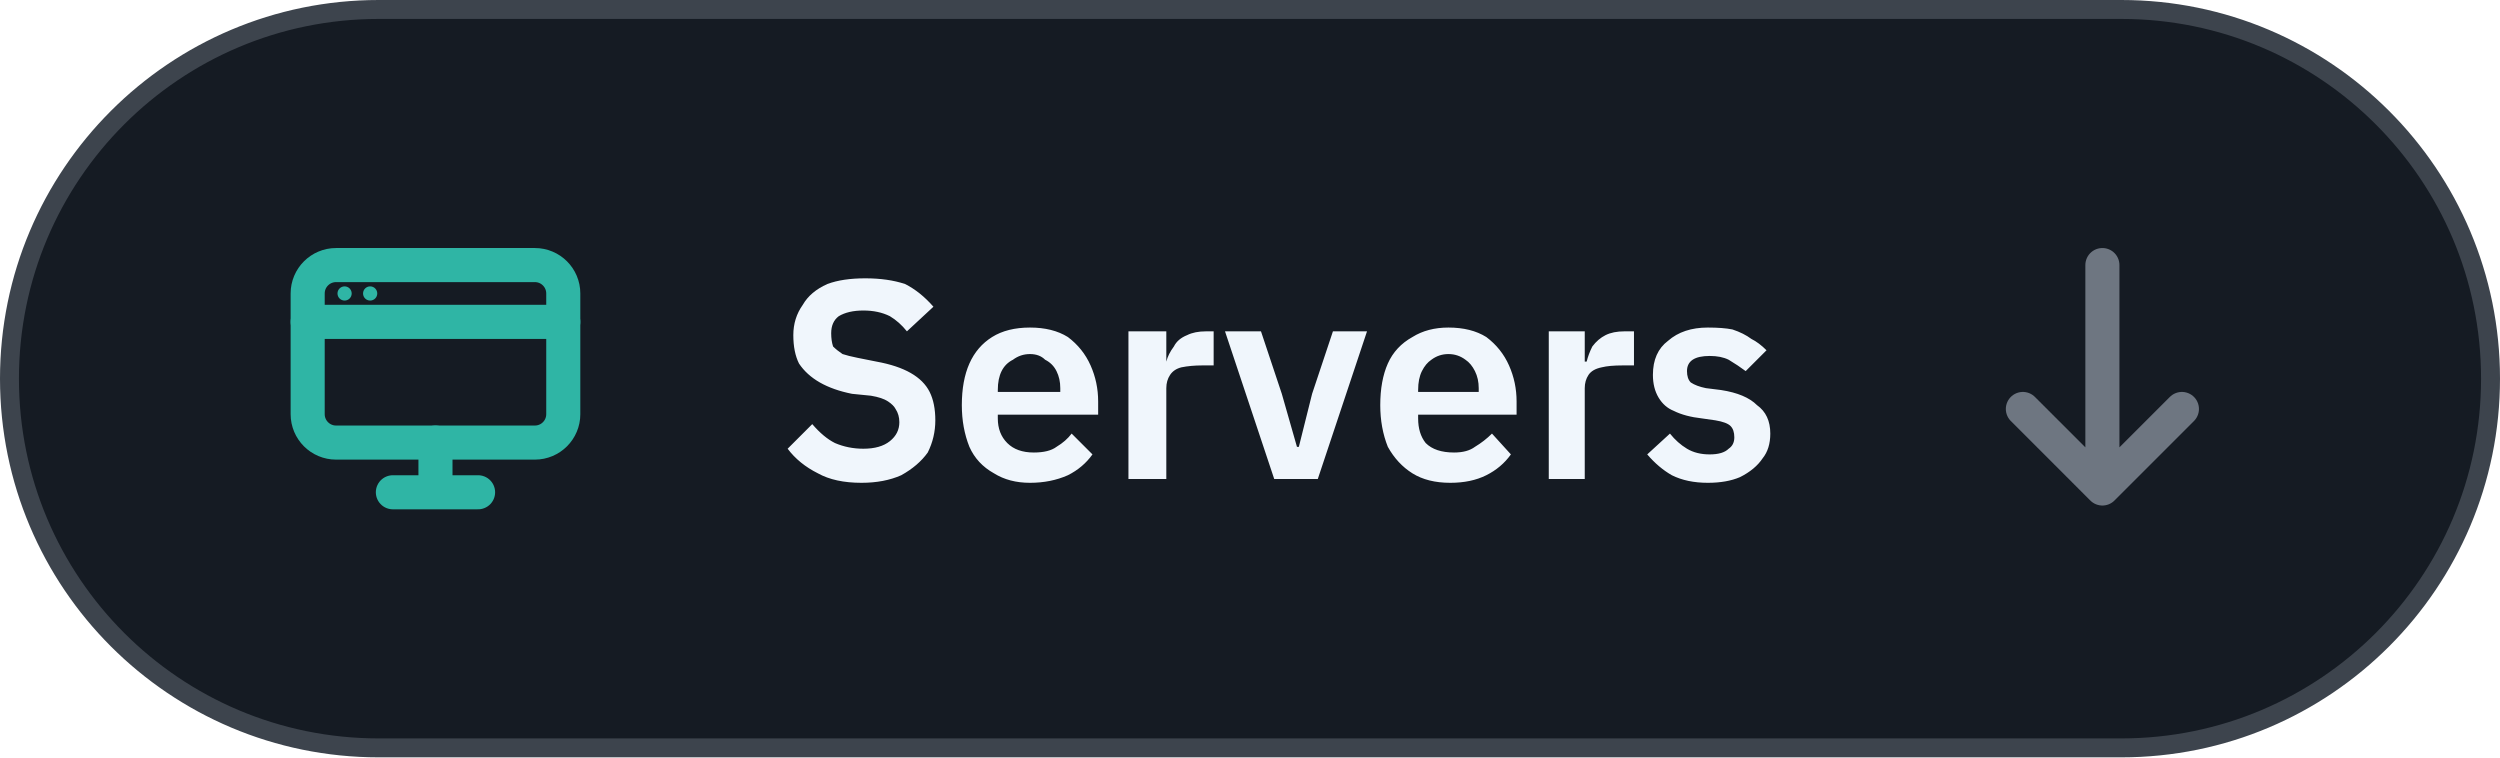
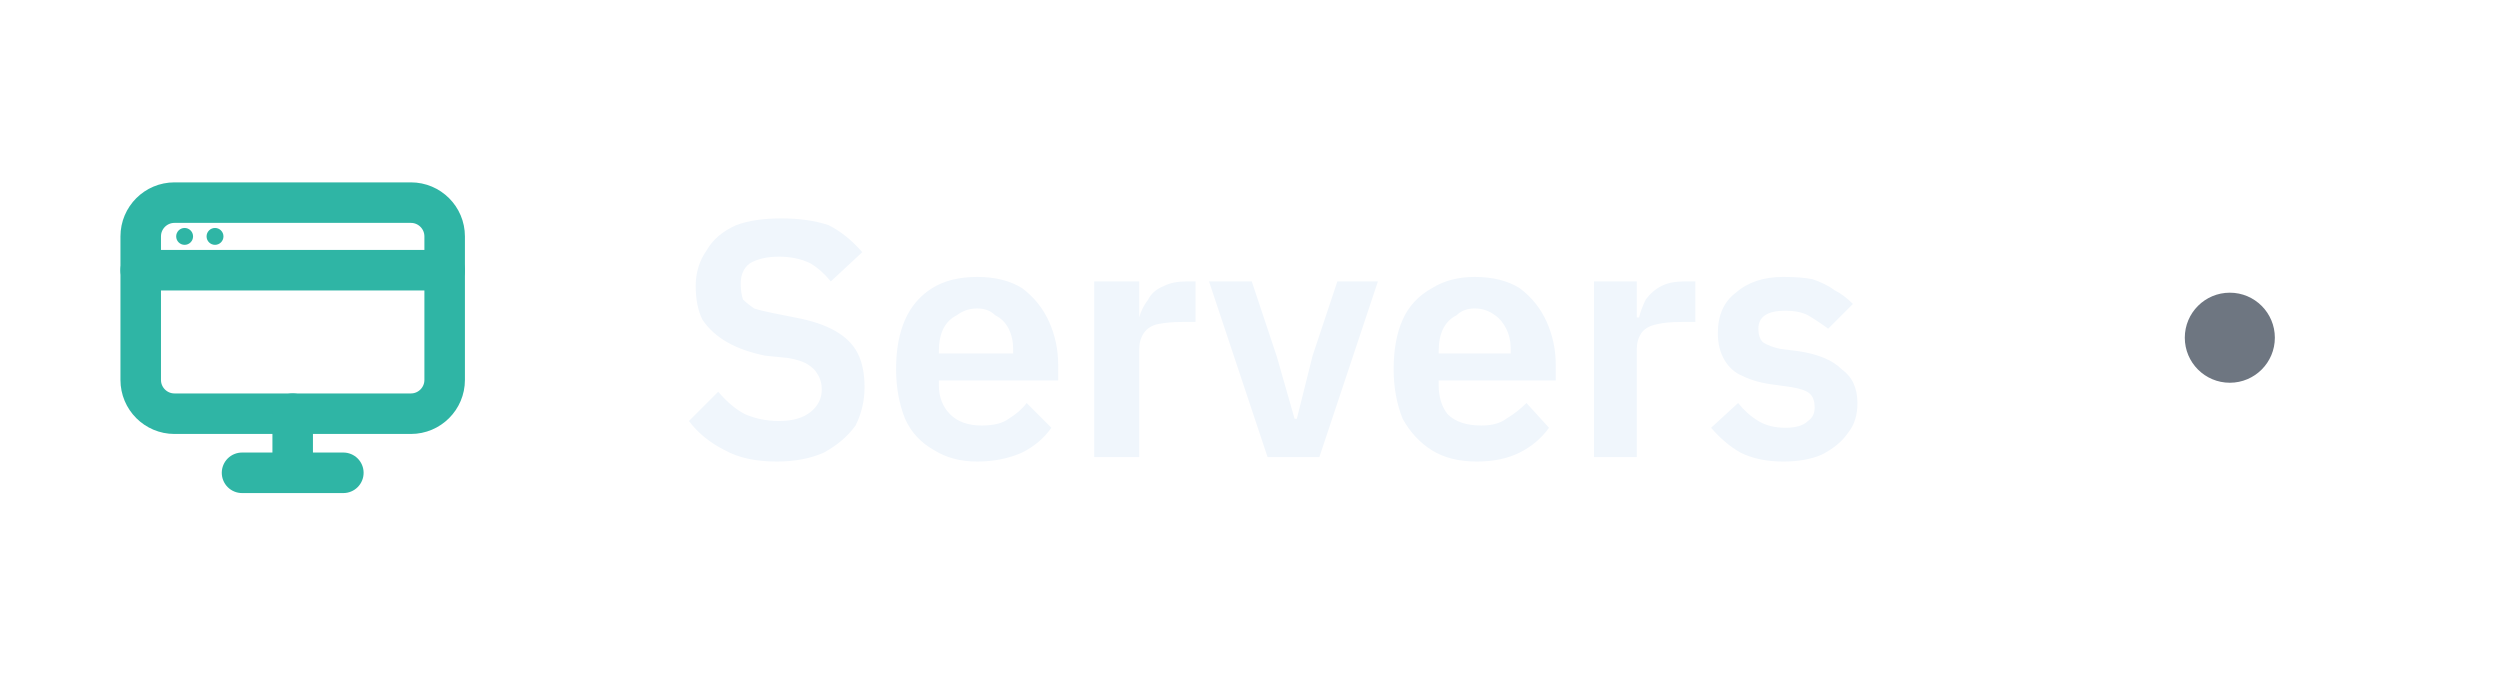
- <svg xmlns="http://www.w3.org/2000/svg" viewBox="0 0 132.04 40" width="132.04" height="40" role="img" aria-label="Servers">
-   <rect x="0.5" y="0.5" width="131.04" height="39" rx="19.5" fill="#151B23" stroke="#3D444D" stroke-width="1" />
-   <g transform="translate(14 11) scale(0.75)" fill="none" stroke="#2FB5A5" stroke-width="2.4" stroke-linecap="round" stroke-linejoin="round">
+ <svg xmlns="http://www.w3.org/2000/svg" viewBox="0 0 111.04 30" width="111.04" height="30" role="img" aria-label="Servers">
+   <g transform="translate(4 6) scale(0.75)" fill="none" stroke="#2FB5A5" stroke-width="2.4" stroke-linecap="round" stroke-linejoin="round">
    <rect x="3" y="4" width="18" height="12.5" rx="2" />
    <path d="M3 8h18M9 20h6M12 16.5V20" />
    <circle cx="5.6" cy="6" r=".5" fill="#2FB5A5" stroke="none" />
    <circle cx="7.4" cy="6" r=".5" fill="#2FB5A5" stroke="none" />
  </g>
-   <path d="M45.5 25.5Q44.1 25.5 43.2 25Q42.2 24.5 41.6 23.7L42.9 22.4Q43.5 23.1 44.1 23.4Q44.8 23.7 45.6 23.7Q46.5 23.7 47 23.3Q47.5 22.9 47.5 22.3Q47.5 21.9 47.3 21.6Q47.2 21.4 46.9 21.2Q46.6 21 46 20.9L45 20.8Q44 20.6 43.3 20.2Q42.6 19.8 42.2 19.2Q41.9 18.6 41.9 17.7Q41.9 16.8 42.4 16.1Q42.8 15.4 43.7 15Q44.5 14.7 45.7 14.7Q46.9 14.7 47.8 15Q48.6 15.4 49.3 16.2L47.9 17.5Q47.5 17 47 16.7Q46.4 16.4 45.6 16.4Q44.8 16.4 44.3 16.7Q43.9 17 43.9 17.6Q43.9 18 44 18.3Q44.2 18.5 44.5 18.7Q44.8 18.8 45.3 18.9L46.3 19.1Q47.4 19.3 48.1 19.7Q48.8 20.1 49.1 20.7Q49.4 21.3 49.4 22.2Q49.4 23.1 49 23.9Q48.5 24.6 47.6 25.1Q46.7 25.5 45.5 25.5ZM54.4 25.5Q53.3 25.5 52.5 25Q51.6 24.5 51.2 23.6Q50.8 22.6 50.8 21.4Q50.8 20.1 51.2 19.2Q51.6 18.3 52.4 17.8Q53.2 17.3 54.4 17.3Q55.6 17.3 56.4 17.8Q57.2 18.4 57.6 19.3Q58 20.2 58 21.2V21.9H52.7V22.1Q52.7 22.9 53.2 23.4Q53.7 23.9 54.6 23.9Q55.4 23.9 55.8 23.6Q56.3 23.3 56.6 22.9L57.7 24Q57.2 24.7 56.4 25.1Q55.5 25.5 54.4 25.5ZM54.4 18.7Q53.9 18.7 53.5 19Q53.1 19.2 52.9 19.6Q52.7 20 52.7 20.6V20.7H56V20.5Q56 20 55.8 19.6Q55.6 19.2 55.2 19Q54.9 18.7 54.4 18.7ZM61.6 25.3H59.6V17.5H61.6V19.1H61.6Q61.7 18.7 62 18.3Q62.2 17.9 62.7 17.7Q63.1 17.5 63.7 17.5H64.1V19.3H63.5Q62.9 19.3 62.4 19.4Q62 19.5 61.8 19.8Q61.6 20.1 61.6 20.5ZM69.6 25.3H67.3L64.7 17.5H66.6L67.7 20.8L68.5 23.6H68.6L69.3 20.8L70.4 17.5H72.2ZM76.6 25.5Q75.4 25.5 74.6 25Q73.8 24.5 73.3 23.6Q72.9 22.6 72.9 21.4Q72.9 20.1 73.3 19.2Q73.7 18.3 74.6 17.8Q75.4 17.3 76.5 17.3Q77.7 17.3 78.5 17.8Q79.3 18.4 79.7 19.3Q80.1 20.2 80.1 21.2V21.9H74.9V22.1Q74.9 22.9 75.3 23.4Q75.8 23.9 76.8 23.9Q77.5 23.9 77.9 23.6Q78.4 23.3 78.8 22.9L79.8 24Q79.3 24.7 78.5 25.1Q77.7 25.5 76.6 25.5ZM76.5 18.7Q76 18.7 75.6 19Q75.3 19.2 75.1 19.6Q74.9 20 74.9 20.6V20.7H78.1V20.5Q78.1 20 77.9 19.6Q77.7 19.2 77.4 19Q77 18.7 76.5 18.7ZM83.7 25.3H81.8V17.5H83.7V19.1H83.8Q83.9 18.7 84.1 18.3Q84.4 17.9 84.8 17.7Q85.2 17.5 85.8 17.5H86.3V19.3H85.7Q85 19.3 84.6 19.4Q84.1 19.5 83.9 19.8Q83.7 20.1 83.7 20.5ZM90.2 25.5Q89.1 25.5 88.3 25.1Q87.6 24.7 87 24L88.2 22.9Q88.6 23.4 89.1 23.7Q89.6 24 90.3 24Q91 24 91.3 23.7Q91.6 23.5 91.6 23.1Q91.6 22.7 91.4 22.5Q91.2 22.3 90.6 22.2L89.9 22.1Q89 22 88.4 21.7Q87.9 21.5 87.6 21Q87.3 20.5 87.3 19.8Q87.3 18.6 88.1 18Q88.9 17.3 90.2 17.3Q91 17.3 91.5 17.4Q92.1 17.6 92.5 17.9Q92.9 18.1 93.3 18.5L92.2 19.6Q91.8 19.3 91.3 19Q90.9 18.8 90.3 18.8Q89.7 18.8 89.4 19Q89.1 19.2 89.1 19.6Q89.1 20 89.3 20.2Q89.6 20.4 90.1 20.5L90.9 20.6Q92.2 20.8 92.8 21.4Q93.5 21.9 93.5 22.9Q93.5 23.7 93.1 24.2Q92.7 24.8 91.9 25.2Q91.2 25.5 90.2 25.5Z" fill="#F0F6FC" />
-   <path d="M111.04 14v11.5M106.84 21.6l4.2 4.2 4.2-4.2" fill="none" stroke="#6E7681" stroke-width="1.8" stroke-linecap="round" stroke-linejoin="round" />
+   <path d="M34.5 20.5Q33.1 20.5 32.2 20Q31.2 19.5 30.6 18.7L31.9 17.4Q32.5 18.1 33.1 18.4Q33.8 18.7 34.6 18.7Q35.5 18.7 36 18.3Q36.5 17.9 36.5 17.3Q36.5 16.9 36.3 16.6Q36.2 16.4 35.9 16.2Q35.6 16 35 15.9L34 15.8Q33 15.6 32.3 15.2Q31.6 14.8 31.2 14.2Q30.9 13.6 30.9 12.7Q30.9 11.8 31.4 11.1Q31.8 10.4 32.7 10Q33.5 9.7 34.7 9.7Q35.9 9.7 36.8 10Q37.6 10.4 38.3 11.2L36.9 12.5Q36.5 12 36 11.7Q35.4 11.4 34.6 11.4Q33.8 11.4 33.3 11.7Q32.9 12 32.9 12.6Q32.9 13 33 13.3Q33.2 13.5 33.5 13.7Q33.8 13.8 34.3 13.9L35.3 14.1Q36.4 14.3 37.1 14.7Q37.8 15.1 38.1 15.7Q38.4 16.3 38.4 17.2Q38.4 18.1 38 18.9Q37.5 19.6 36.6 20.1Q35.7 20.5 34.5 20.5ZM43.4 20.5Q42.3 20.5 41.5 20Q40.6 19.5 40.2 18.6Q39.8 17.6 39.8 16.4Q39.8 15.1 40.2 14.2Q40.6 13.3 41.4 12.8Q42.2 12.3 43.4 12.3Q44.6 12.3 45.4 12.8Q46.2 13.4 46.6 14.3Q47 15.2 47 16.2V16.9H41.7V17.1Q41.7 17.9 42.2 18.4Q42.7 18.9 43.6 18.9Q44.4 18.9 44.8 18.6Q45.3 18.3 45.6 17.9L46.7 19Q46.2 19.7 45.4 20.1Q44.5 20.5 43.4 20.5ZM43.4 13.7Q42.9 13.7 42.5 14Q42.1 14.2 41.9 14.6Q41.7 15 41.7 15.6V15.7H45V15.5Q45 15 44.8 14.6Q44.6 14.2 44.2 14Q43.9 13.7 43.4 13.7ZM50.6 20.3H48.6V12.5H50.6V14.1H50.6Q50.7 13.7 51 13.3Q51.2 12.9 51.7 12.7Q52.1 12.5 52.7 12.5H53.1V14.3H52.5Q51.9 14.3 51.4 14.4Q51 14.5 50.8 14.8Q50.6 15.1 50.6 15.5ZM58.6 20.3H56.3L53.7 12.5H55.6L56.7 15.8L57.5 18.6H57.6L58.3 15.8L59.4 12.5H61.2ZM65.6 20.5Q64.4 20.5 63.6 20Q62.8 19.5 62.3 18.6Q61.9 17.6 61.9 16.4Q61.9 15.1 62.3 14.2Q62.7 13.3 63.6 12.8Q64.4 12.3 65.5 12.3Q66.7 12.3 67.5 12.8Q68.3 13.4 68.7 14.3Q69.1 15.2 69.1 16.2V16.9H63.9V17.1Q63.9 17.9 64.3 18.4Q64.8 18.9 65.8 18.9Q66.5 18.9 66.9 18.6Q67.4 18.3 67.8 17.9L68.8 19Q68.3 19.7 67.5 20.1Q66.7 20.5 65.6 20.5ZM65.5 13.7Q65 13.7 64.7 14Q64.3 14.2 64.1 14.6Q63.9 15 63.9 15.6V15.7H67.1V15.5Q67.1 15 66.9 14.6Q66.7 14.2 66.4 14Q66 13.7 65.5 13.7ZM72.7 20.3H70.8V12.5H72.7V14.1H72.8Q72.9 13.7 73.1 13.3Q73.4 12.9 73.8 12.7Q74.2 12.5 74.8 12.5H75.3V14.3H74.7Q74 14.3 73.6 14.4Q73.1 14.5 72.9 14.8Q72.7 15.1 72.7 15.5ZM79.2 20.5Q78.1 20.5 77.3 20.1Q76.6 19.7 76 19L77.2 17.9Q77.6 18.4 78.1 18.7Q78.6 19 79.3 19Q80 19 80.3 18.7Q80.6 18.5 80.6 18.1Q80.6 17.7 80.4 17.5Q80.2 17.3 79.6 17.2L78.9 17.1Q78 17 77.4 16.7Q76.9 16.5 76.6 16Q76.3 15.5 76.3 14.8Q76.3 13.6 77.1 13Q77.9 12.3 79.2 12.3Q80 12.3 80.5 12.4Q81.1 12.6 81.5 12.9Q81.9 13.1 82.3 13.5L81.2 14.6Q80.8 14.3 80.3 14Q79.9 13.8 79.3 13.8Q78.7 13.8 78.4 14Q78.1 14.2 78.1 14.6Q78.1 15 78.3 15.2Q78.6 15.4 79.1 15.5L79.9 15.6Q81.2 15.8 81.8 16.4Q82.5 16.9 82.5 17.9Q82.5 18.7 82.1 19.2Q81.7 19.8 80.9 20.2Q80.2 20.5 79.2 20.5Z" fill="#F0F6FC" />
+   <circle cx="99.04" cy="15" r="2" fill="#6E7681" />
</svg>
